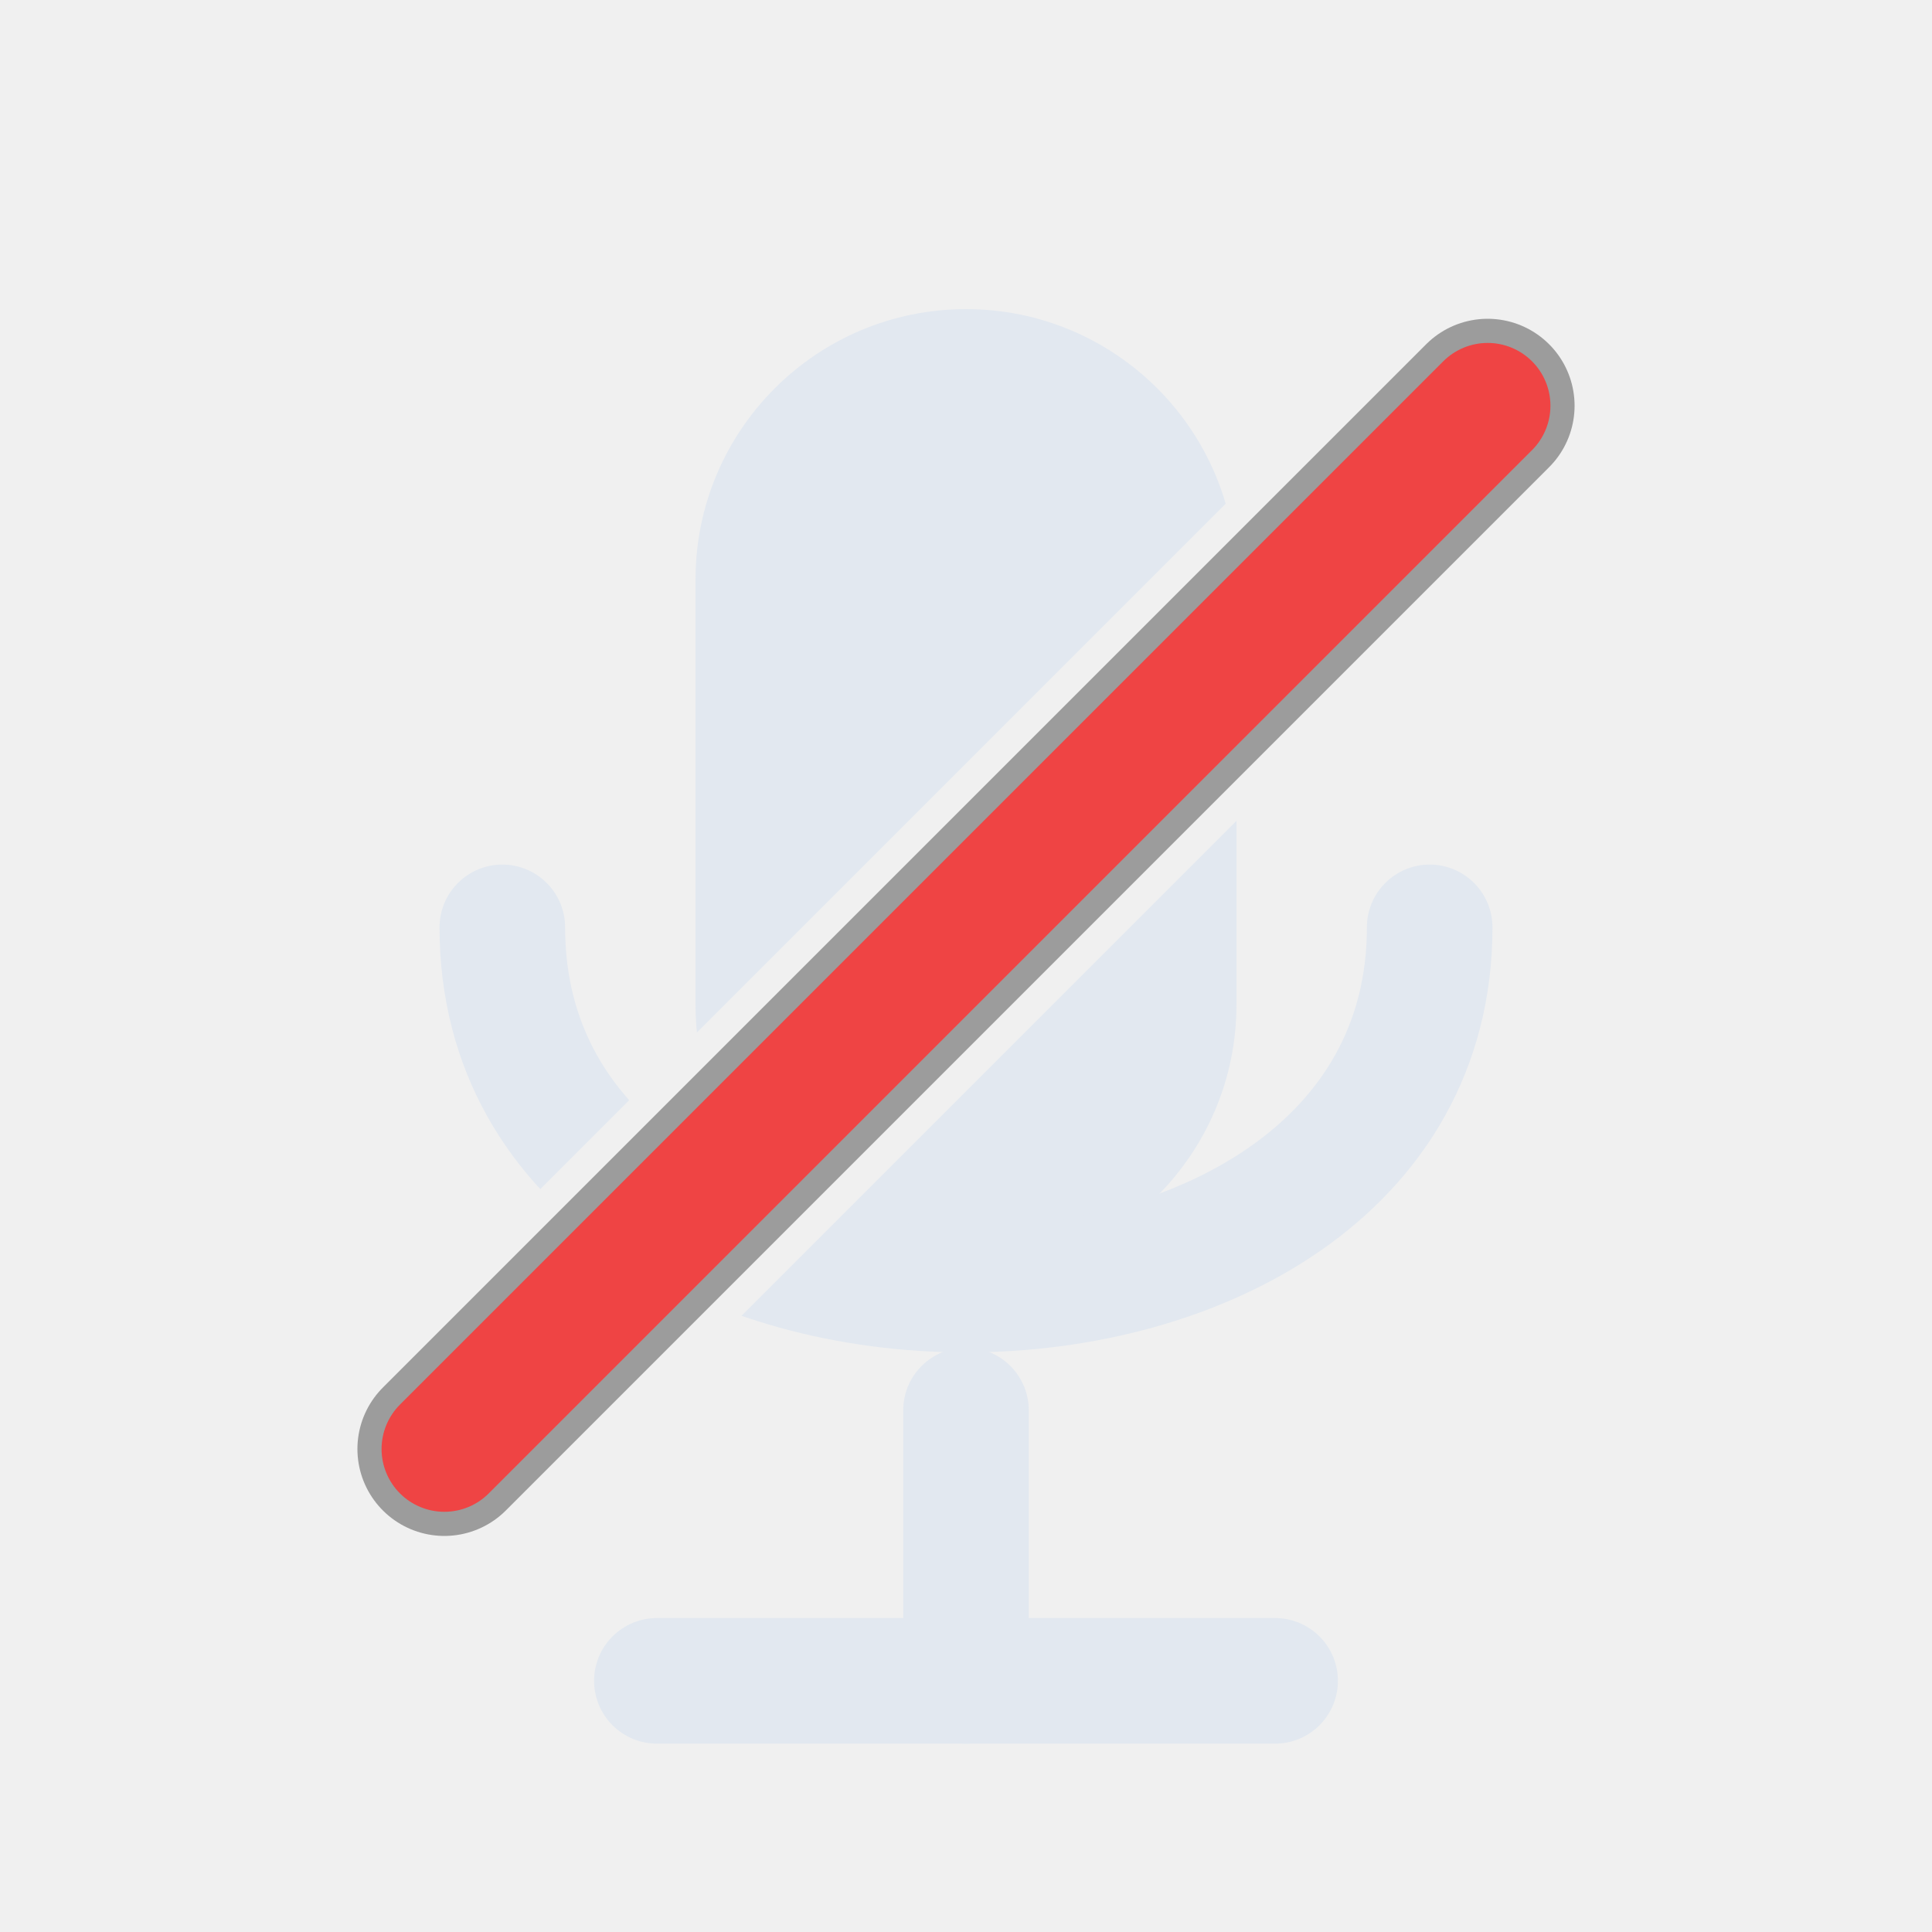
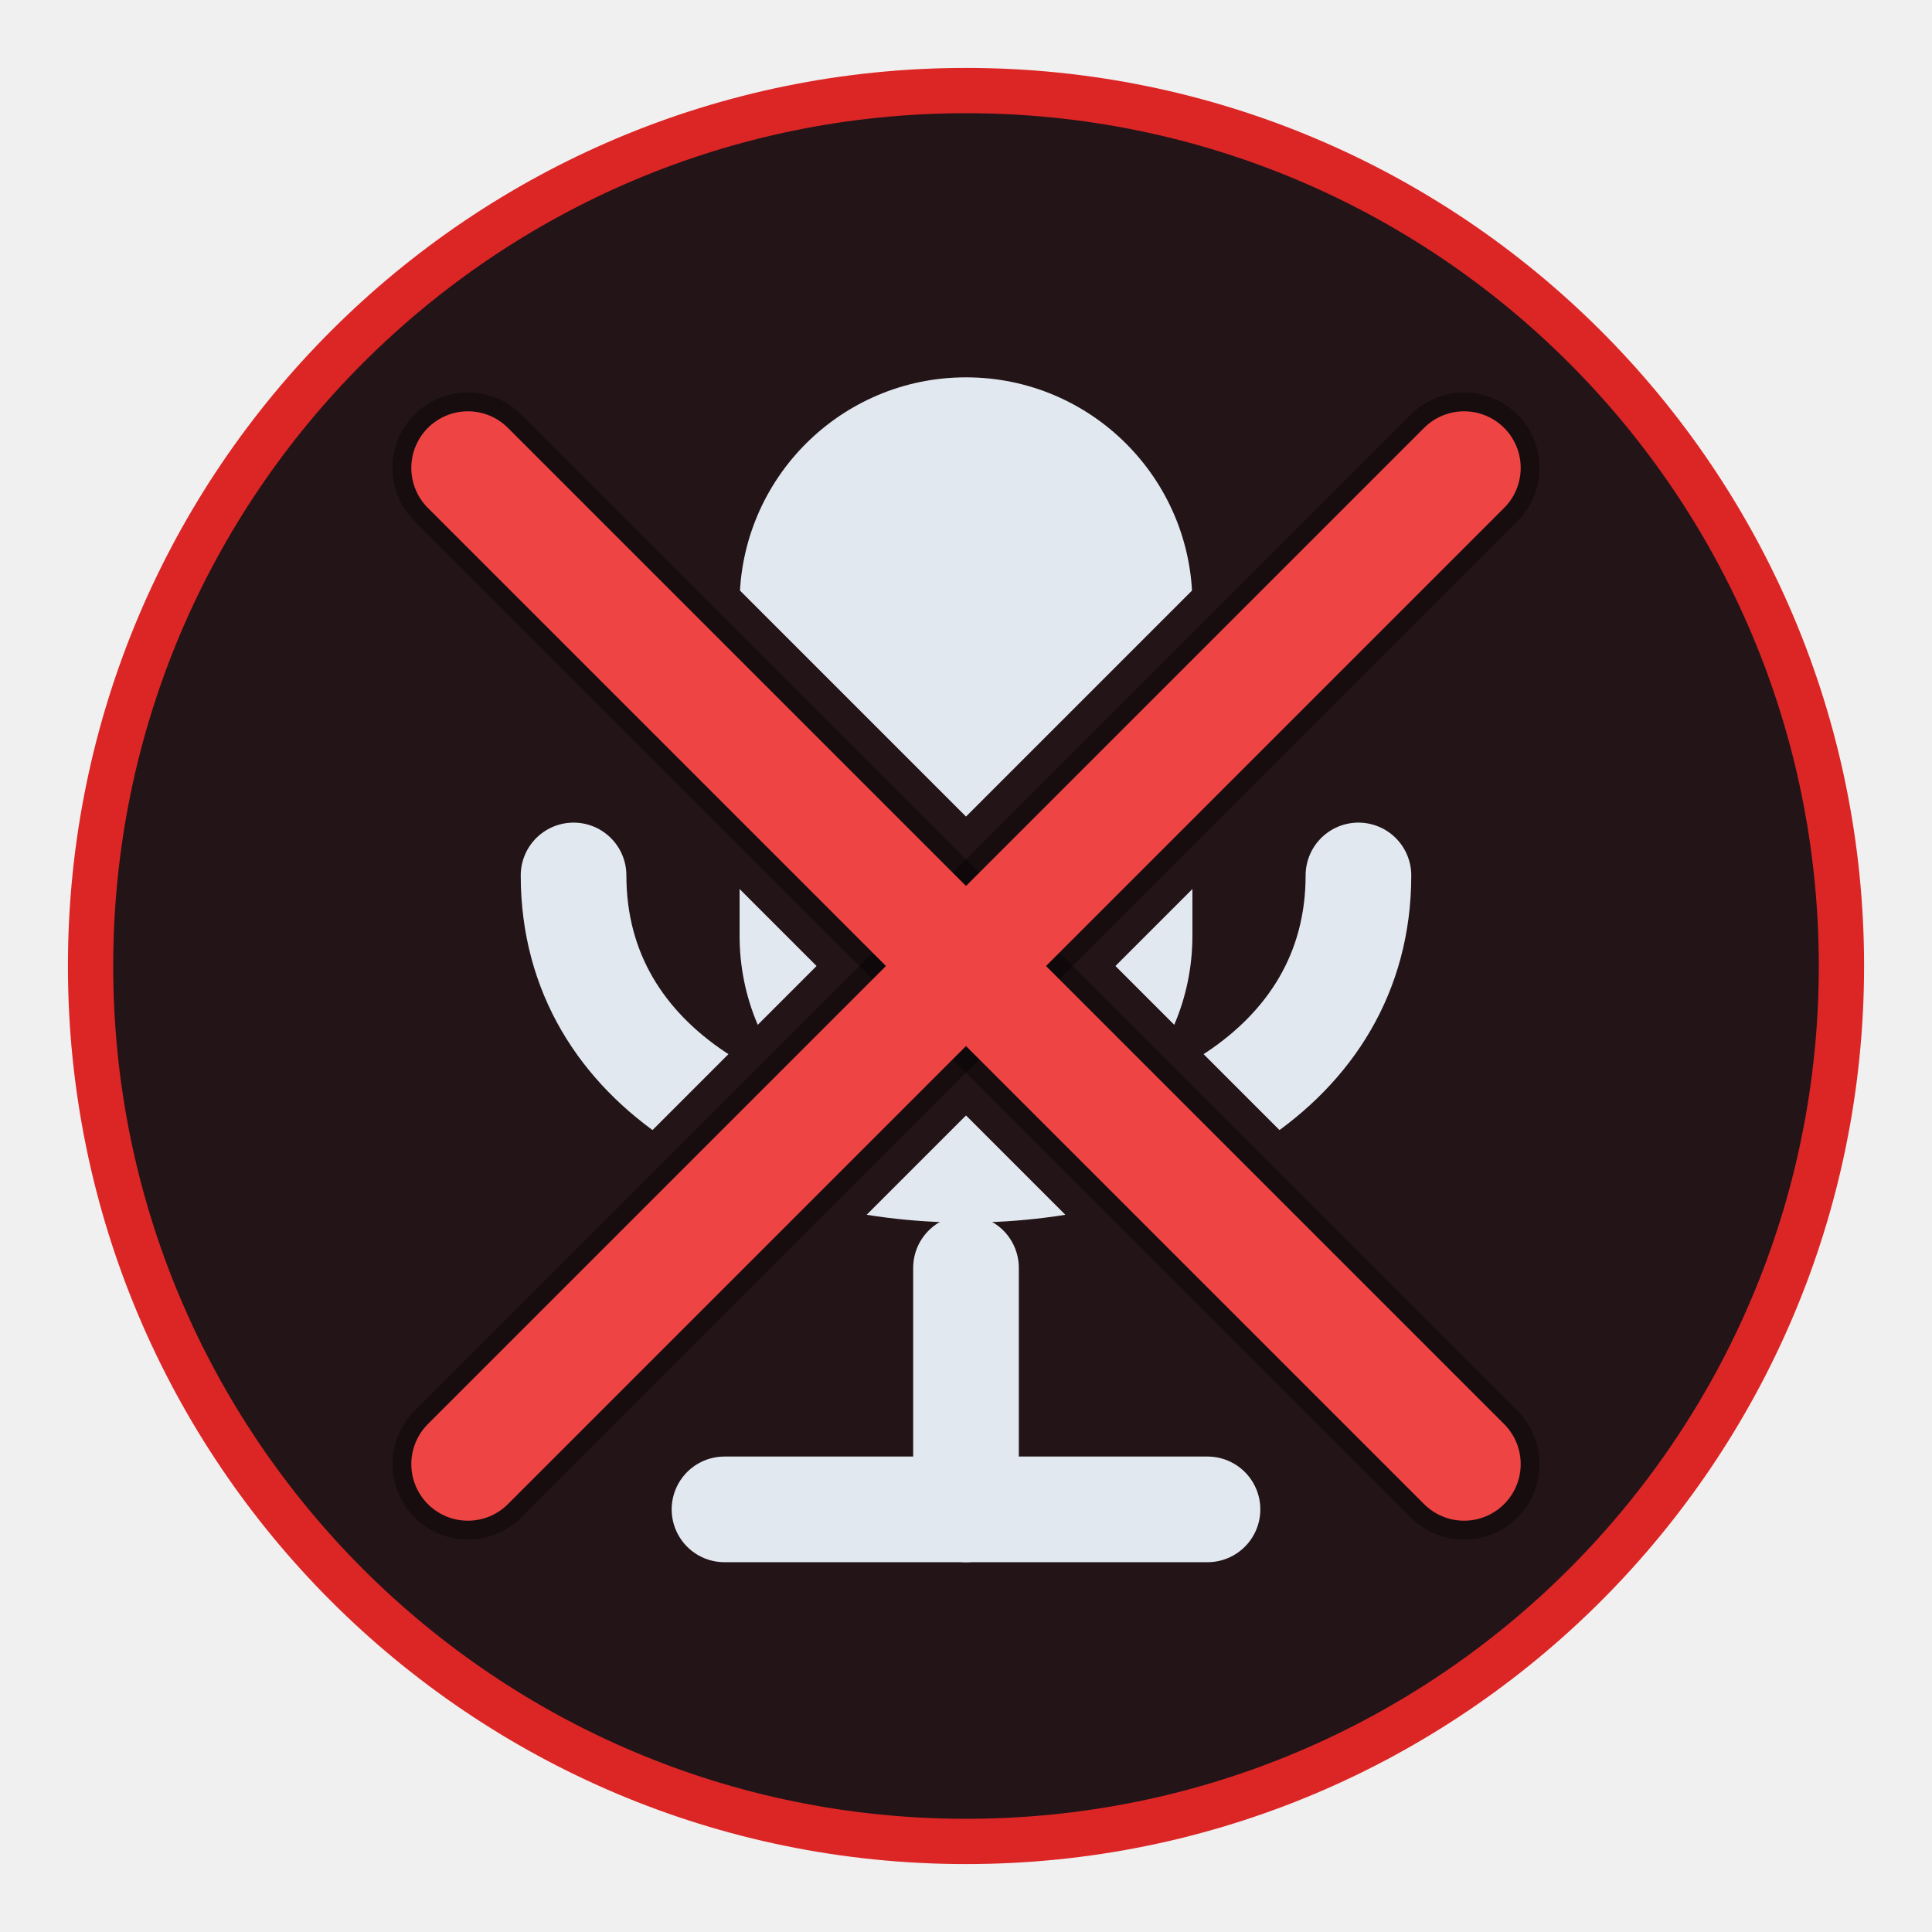
- <svg xmlns="http://www.w3.org/2000/svg" width="100" height="100" viewBox="0 0 100 100">
+ <svg xmlns="http://www.w3.org/2000/svg" width="128" height="128" viewBox="0 0 128 128">
  <defs>
-     <mask id="cutout">
-       <rect width="100" height="100" fill="#ffffff" />
-       <line x1="77" y1="21" x2="23" y2="75" stroke="#000000" stroke-width="12" stroke-linecap="round" />
+     <mask id="cutout_cross">
+       <rect width="128" height="128" fill="#ffffff" />
+       <line x1="97" y1="31" x2="31" y2="97" stroke="#000000" stroke-width="14" stroke-linecap="round" />
+       <line x1="31" y1="31" x2="97" y2="97" stroke="#000000" stroke-width="14" stroke-linecap="round" />
    </mask>
  </defs>
-   <g mask="url(#cutout)">
-     <rect x="36" y="16" width="28" height="50" rx="14" fill="#e2e8f0" />
-     <path d="M 26,48 C 26,73 74,73 74,48" fill="none" stroke="#e2e8f0" stroke-width="6.5" stroke-linecap="round" />
-     <line x1="50" y1="73" x2="50" y2="87" stroke="#e2e8f0" stroke-width="6.5" stroke-linecap="round" />
-     <line x1="34" y1="87" x2="66" y2="87" stroke="#e2e8f0" stroke-width="6.5" stroke-linecap="round" />
+   <circle cx="64" cy="64" r="58" fill="#231417" stroke="#dc2626" stroke-width="3" />
+   <g mask="url(#cutout_cross)">
+     <rect x="49" y="25" width="30" height="52" rx="15" fill="#e2e8f0" />
+     <path d="M 38,58 C 38,84 90,84 90,58" fill="none" stroke="#e2e8f0" stroke-width="7" stroke-linecap="round" />
+     <line x1="64" y1="84" x2="64" y2="100" stroke="#e2e8f0" stroke-width="7" stroke-linecap="round" />
+     <line x1="48" y1="100" x2="80" y2="100" stroke="#e2e8f0" stroke-width="7" stroke-linecap="round" />
  </g>
-   <line x1="77" y1="21" x2="23" y2="75" stroke="#000000" stroke-width="9" stroke-linecap="round" opacity="0.35" />
-   <line x1="77" y1="21" x2="23" y2="75" stroke="#ef4444" stroke-width="6.5" stroke-linecap="round" />
+   <line x1="97" y1="31" x2="31" y2="97" stroke="#000000" stroke-width="10" stroke-linecap="round" opacity="0.35" />
+   <line x1="31" y1="31" x2="97" y2="97" stroke="#000000" stroke-width="10" stroke-linecap="round" opacity="0.35" />
+   <line x1="97" y1="31" x2="31" y2="97" stroke="#ef4444" stroke-width="7.5" stroke-linecap="round" />
+   <line x1="31" y1="31" x2="97" y2="97" stroke="#ef4444" stroke-width="7.5" stroke-linecap="round" />
</svg>
